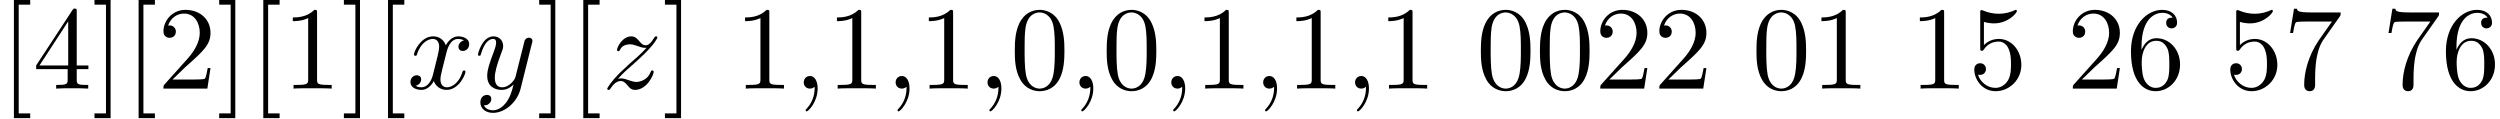
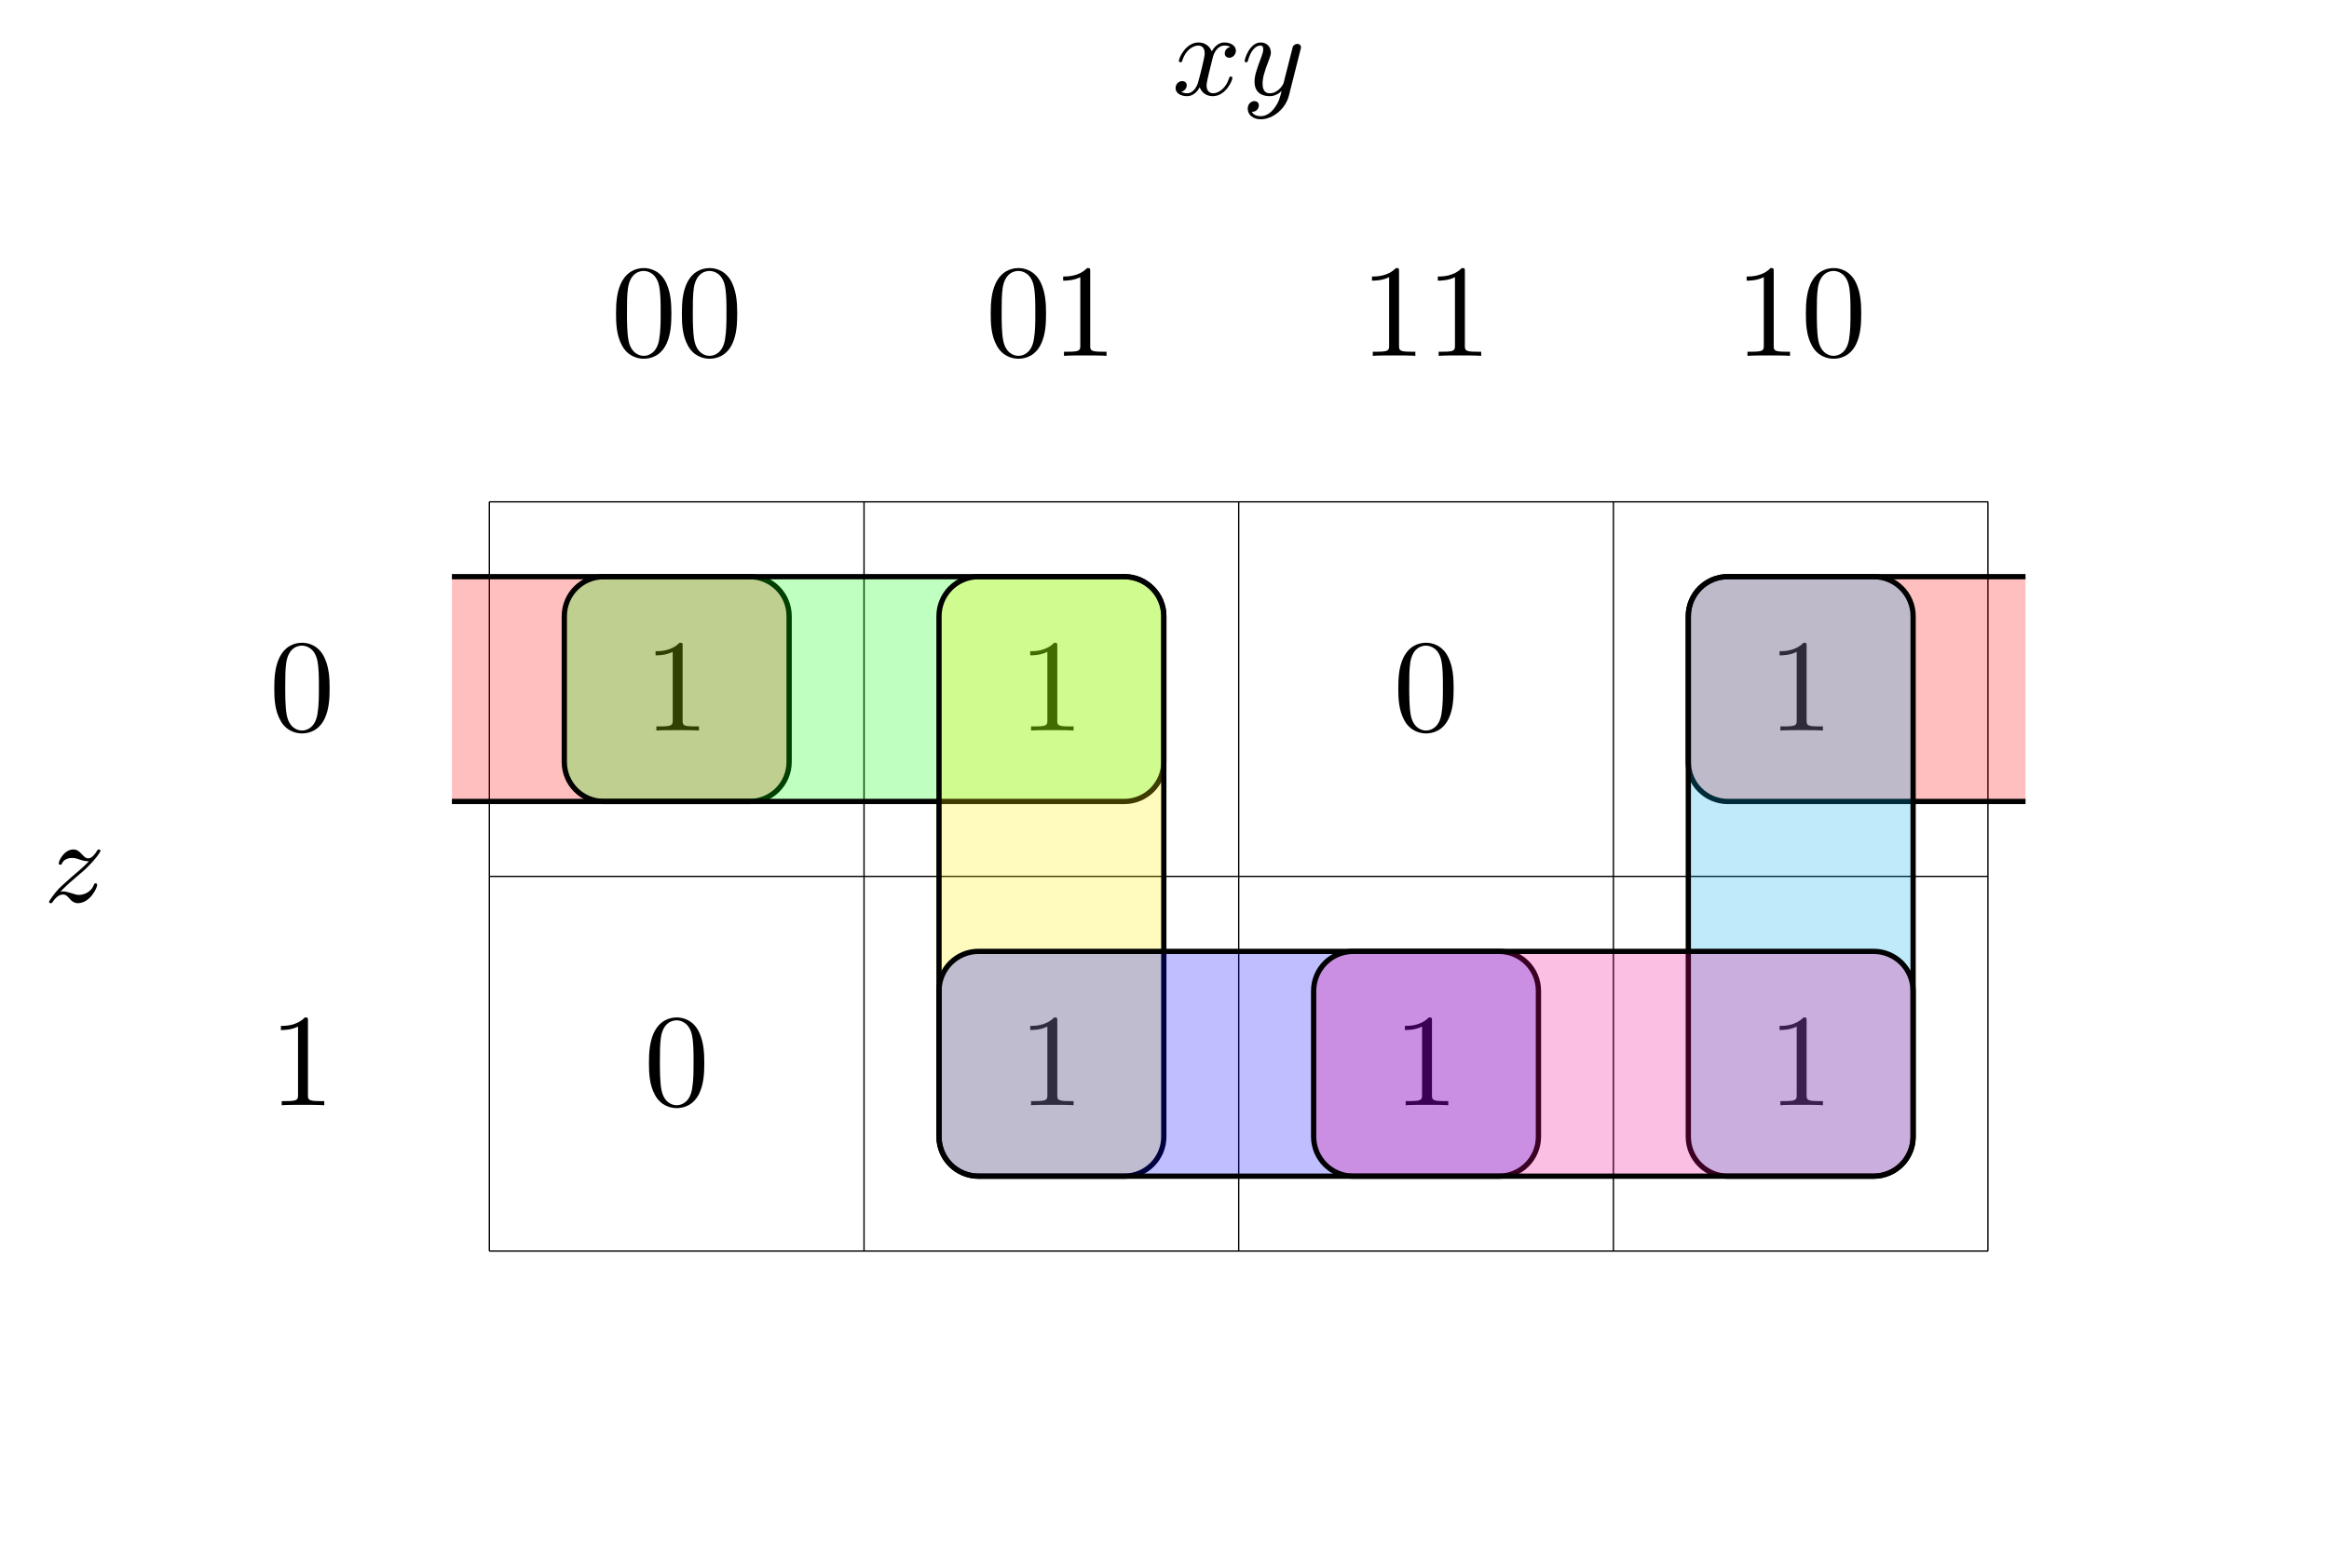
- <svg xmlns="http://www.w3.org/2000/svg" xmlns:xlink="http://www.w3.org/1999/xlink" width="210.832pt" height="9.963pt" viewBox="0 0 210.832 9.963" version="1.1" id="svg191">
-   <defs id="defs63">
-     <g id="g43">
+ <svg xmlns="http://www.w3.org/2000/svg" xmlns:xlink="http://www.w3.org/1999/xlink" width="176.207pt" height="118.6pt" viewBox="0 0 176.207 118.6" version="1.1" id="svg117">
+   <defs id="defs21">
+     <g id="g19">
      <g id="glyph-0-0" />
      <g id="glyph-0-1">
-         <path d="M 2.547 2.5 L 2.547 2.094 L 1.578 2.094 L 1.578 -7.078 L 2.547 -7.078 L 2.547 -7.484 L 1.172 -7.484 L 1.172 2.5 Z M 2.547 2.5 " id="path3" />
+         <path d="M 4.562 -1.281 C 4.562 -1.328 4.531 -1.391 4.453 -1.391 C 4.344 -1.391 4.344 -1.359 4.297 -1.219 C 4.094 -0.578 3.578 -0.125 3.109 -0.125 C 2.859 -0.125 2.609 -0.281 2.609 -0.719 C 2.609 -0.922 2.734 -1.406 2.812 -1.75 L 3.109 -2.938 C 3.219 -3.266 3.484 -3.734 3.953 -3.734 C 4.109 -3.734 4.281 -3.719 4.406 -3.625 C 4.078 -3.562 3.984 -3.281 3.984 -3.141 C 3.984 -2.969 4.109 -2.812 4.328 -2.812 C 4.578 -2.812 4.828 -3.031 4.828 -3.344 C 4.828 -3.766 4.375 -3.969 3.953 -3.969 C 3.422 -3.969 3.109 -3.484 3 -3.297 C 2.828 -3.734 2.438 -3.969 2 -3.969 C 1.047 -3.969 0.516 -2.812 0.516 -2.578 C 0.516 -2.5 0.578 -2.469 0.641 -2.469 C 0.719 -2.469 0.75 -2.516 0.766 -2.578 C 1.047 -3.469 1.641 -3.734 1.984 -3.734 C 2.25 -3.734 2.469 -3.562 2.469 -3.141 C 2.469 -2.828 2.094 -1.391 1.969 -0.953 C 1.906 -0.688 1.625 -0.125 1.141 -0.125 C 0.953 -0.125 0.766 -0.188 0.688 -0.234 C 0.922 -0.281 1.109 -0.5 1.109 -0.719 C 1.109 -0.953 0.938 -1.047 0.766 -1.047 C 0.5 -1.047 0.266 -0.828 0.266 -0.516 C 0.266 -0.078 0.75 0.094 1.125 0.094 C 1.656 0.094 1.953 -0.328 2.094 -0.578 C 2.312 0.016 2.844 0.094 3.078 0.094 C 4.047 0.094 4.562 -1.062 4.562 -1.281 Z M 4.562 -1.281 " id="path3" />
      </g>
      <g id="glyph-0-2">
-         <path d="M 4.688 -1.641 L 4.688 -1.953 L 3.703 -1.953 L 3.703 -6.484 C 3.703 -6.688 3.703 -6.75 3.531 -6.75 C 3.453 -6.75 3.422 -6.75 3.344 -6.625 L 0.281 -1.953 L 0.281 -1.641 L 2.938 -1.641 L 2.938 -0.781 C 2.938 -0.422 2.906 -0.312 2.172 -0.312 L 1.969 -0.312 L 1.969 0 C 2.375 -0.031 2.891 -0.031 3.312 -0.031 C 3.734 -0.031 4.25 -0.031 4.672 0 L 4.672 -0.312 L 4.453 -0.312 C 3.719 -0.312 3.703 -0.422 3.703 -0.781 L 3.703 -1.641 Z M 2.984 -1.953 L 0.562 -1.953 L 2.984 -5.672 Z M 2.984 -1.953 " id="path6" />
+         <path d="M 4.5 -3.453 C 4.516 -3.5 4.531 -3.547 4.531 -3.609 C 4.531 -3.719 4.453 -3.859 4.25 -3.859 C 4.141 -3.859 3.969 -3.797 3.906 -3.625 L 3.75 -3.016 L 3.297 -1.234 C 3.234 -0.969 3.234 -0.953 3.203 -0.875 C 3.203 -0.828 2.828 -0.125 2.172 -0.125 C 1.625 -0.125 1.625 -0.688 1.625 -0.859 C 1.625 -1.266 1.734 -1.703 2.125 -2.703 C 2.203 -2.922 2.25 -3.047 2.25 -3.203 C 2.25 -3.656 1.922 -3.969 1.484 -3.969 C 0.625 -3.969 0.266 -2.688 0.266 -2.578 C 0.266 -2.5 0.328 -2.469 0.391 -2.469 C 0.484 -2.469 0.5 -2.531 0.531 -2.641 C 0.719 -3.312 1.078 -3.734 1.453 -3.734 C 1.672 -3.734 1.672 -3.562 1.672 -3.438 C 1.672 -3.297 1.625 -3.125 1.547 -2.922 C 1.125 -1.797 1.016 -1.422 1.016 -1 C 1.016 0 1.828 0.094 2.156 0.094 C 2.594 0.094 2.906 -0.141 3.062 -0.297 C 2.953 0.156 2.859 0.562 2.5 1.016 C 2.234 1.375 1.875 1.609 1.484 1.609 C 1.234 1.609 0.938 1.531 0.812 1.281 C 1.281 1.281 1.344 0.875 1.344 0.797 C 1.344 0.594 1.203 0.469 1 0.469 C 0.797 0.469 0.5 0.641 0.5 1.047 C 0.5 1.516 0.922 1.844 1.484 1.844 C 2.391 1.844 3.375 1.062 3.625 0.016 Z M 4.5 -3.453 " id="path6" />
      </g>
      <g id="glyph-0-3">
-         <path d="M 1.578 2.5 L 1.578 -7.484 L 0.219 -7.484 L 0.219 -7.078 L 1.188 -7.078 L 1.188 2.094 L 0.219 2.094 L 0.219 2.5 Z M 1.578 2.5 " id="path9" />
-       </g>
-       <g id="glyph-0-4">
-         <path d="M 4.469 -1.734 L 4.234 -1.734 C 4.172 -1.438 4.109 -1 4 -0.844 C 3.938 -0.766 3.281 -0.766 3.062 -0.766 L 1.266 -0.766 L 2.328 -1.797 C 3.875 -3.172 4.469 -3.703 4.469 -4.703 C 4.469 -5.844 3.578 -6.641 2.359 -6.641 C 1.234 -6.641 0.5 -5.719 0.5 -4.828 C 0.5 -4.281 1 -4.281 1.031 -4.281 C 1.203 -4.281 1.547 -4.391 1.547 -4.812 C 1.547 -5.062 1.359 -5.328 1.016 -5.328 C 0.938 -5.328 0.922 -5.328 0.891 -5.312 C 1.109 -5.969 1.656 -6.328 2.234 -6.328 C 3.141 -6.328 3.562 -5.516 3.562 -4.703 C 3.562 -3.906 3.078 -3.125 2.516 -2.5 L 0.609 -0.375 C 0.5 -0.266 0.5 -0.234 0.5 0 L 4.203 0 Z M 4.469 -1.734 " id="path12" />
-       </g>
-       <g id="glyph-0-5">
-         <path d="M 4.172 0 L 4.172 -0.312 L 3.859 -0.312 C 2.953 -0.312 2.938 -0.422 2.938 -0.781 L 2.938 -6.375 C 2.938 -6.625 2.938 -6.641 2.703 -6.641 C 2.078 -6 1.203 -6 0.891 -6 L 0.891 -5.688 C 1.094 -5.688 1.672 -5.688 2.188 -5.953 L 2.188 -0.781 C 2.188 -0.422 2.156 -0.312 1.266 -0.312 L 0.953 -0.312 L 0.953 0 C 1.297 -0.031 2.156 -0.031 2.562 -0.031 C 2.953 -0.031 3.828 -0.031 4.172 0 Z M 4.172 0 " id="path15" />
-       </g>
-       <g id="glyph-0-6">
-         <path d="M 2.031 -0.016 C 2.031 -0.641 1.781 -1.062 1.391 -1.062 C 1.031 -1.062 0.859 -0.781 0.859 -0.531 C 0.859 -0.266 1.031 0 1.391 0 C 1.531 0 1.672 -0.062 1.781 -0.156 C 1.797 0.625 1.531 1.234 1.094 1.703 C 1.031 1.766 1.016 1.781 1.016 1.812 C 1.016 1.891 1.062 1.922 1.109 1.922 C 1.234 1.922 2.031 1.141 2.031 -0.016 Z M 2.031 -0.016 " id="path18" />
-       </g>
-       <g id="glyph-0-7">
-         <path d="M 4.578 -3.188 C 4.578 -3.984 4.531 -4.781 4.188 -5.516 C 3.734 -6.484 2.906 -6.641 2.5 -6.641 C 1.891 -6.641 1.172 -6.375 0.75 -5.453 C 0.438 -4.766 0.391 -3.984 0.391 -3.188 C 0.391 -2.438 0.422 -1.547 0.844 -0.781 C 1.266 0.016 2 0.219 2.484 0.219 C 3.016 0.219 3.781 0.016 4.219 -0.938 C 4.531 -1.625 4.578 -2.406 4.578 -3.188 Z M 3.766 -3.312 C 3.766 -2.562 3.766 -1.891 3.656 -1.25 C 3.5 -0.297 2.938 0 2.484 0 C 2.094 0 1.5 -0.25 1.328 -1.203 C 1.219 -1.797 1.219 -2.719 1.219 -3.312 C 1.219 -3.953 1.219 -4.609 1.297 -5.141 C 1.484 -6.328 2.234 -6.422 2.484 -6.422 C 2.812 -6.422 3.469 -6.234 3.656 -5.25 C 3.766 -4.688 3.766 -3.938 3.766 -3.312 Z M 3.766 -3.312 " id="path21" />
-       </g>
-       <g id="glyph-0-8">
-         <path d="M 4.469 -2 C 4.469 -3.188 3.656 -4.188 2.578 -4.188 C 2.109 -4.188 1.672 -4.031 1.312 -3.672 L 1.312 -5.625 C 1.516 -5.562 1.844 -5.5 2.156 -5.5 C 3.391 -5.5 4.094 -6.406 4.094 -6.531 C 4.094 -6.594 4.062 -6.641 3.984 -6.641 C 3.984 -6.641 3.953 -6.641 3.906 -6.609 C 3.703 -6.516 3.219 -6.312 2.547 -6.312 C 2.156 -6.312 1.688 -6.391 1.219 -6.594 C 1.141 -6.625 1.109 -6.625 1.109 -6.625 C 1 -6.625 1 -6.547 1 -6.391 L 1 -3.438 C 1 -3.266 1 -3.188 1.141 -3.188 C 1.219 -3.188 1.234 -3.203 1.281 -3.266 C 1.391 -3.422 1.75 -3.969 2.562 -3.969 C 3.078 -3.969 3.328 -3.516 3.406 -3.328 C 3.562 -2.953 3.594 -2.578 3.594 -2.078 C 3.594 -1.719 3.594 -1.125 3.344 -0.703 C 3.109 -0.312 2.734 -0.062 2.281 -0.062 C 1.562 -0.062 0.984 -0.594 0.812 -1.172 C 0.844 -1.172 0.875 -1.156 0.984 -1.156 C 1.312 -1.156 1.484 -1.406 1.484 -1.641 C 1.484 -1.891 1.312 -2.141 0.984 -2.141 C 0.844 -2.141 0.5 -2.062 0.5 -1.609 C 0.5 -0.75 1.188 0.219 2.297 0.219 C 3.453 0.219 4.469 -0.734 4.469 -2 Z M 4.469 -2 " id="path24" />
-       </g>
-       <g id="glyph-0-9">
-         <path d="M 4.562 -2.031 C 4.562 -3.297 3.672 -4.25 2.562 -4.25 C 1.891 -4.25 1.516 -3.75 1.312 -3.266 L 1.312 -3.516 C 1.312 -6.031 2.547 -6.391 3.062 -6.391 C 3.297 -6.391 3.719 -6.328 3.938 -5.984 C 3.781 -5.984 3.391 -5.984 3.391 -5.547 C 3.391 -5.234 3.625 -5.078 3.844 -5.078 C 4 -5.078 4.312 -5.172 4.312 -5.562 C 4.312 -6.156 3.875 -6.641 3.047 -6.641 C 1.766 -6.641 0.422 -5.359 0.422 -3.156 C 0.422 -0.484 1.578 0.219 2.5 0.219 C 3.609 0.219 4.562 -0.719 4.562 -2.031 Z M 3.656 -2.047 C 3.656 -1.562 3.656 -1.062 3.484 -0.703 C 3.188 -0.109 2.734 -0.062 2.5 -0.062 C 1.875 -0.062 1.578 -0.656 1.516 -0.812 C 1.328 -1.281 1.328 -2.078 1.328 -2.25 C 1.328 -3.031 1.656 -4.031 2.547 -4.031 C 2.719 -4.031 3.172 -4.031 3.484 -3.406 C 3.656 -3.047 3.656 -2.531 3.656 -2.047 Z M 3.656 -2.047 " id="path27" />
-       </g>
-       <g id="glyph-0-10">
-         <path d="M 4.828 -6.422 L 2.406 -6.422 C 1.203 -6.422 1.172 -6.547 1.141 -6.734 L 0.891 -6.734 L 0.562 -4.688 L 0.812 -4.688 C 0.844 -4.844 0.922 -5.469 1.062 -5.594 C 1.125 -5.656 1.906 -5.656 2.031 -5.656 L 4.094 -5.656 L 2.984 -4.078 C 2.078 -2.734 1.75 -1.344 1.75 -0.328 C 1.75 -0.234 1.75 0.219 2.219 0.219 C 2.672 0.219 2.672 -0.234 2.672 -0.328 L 2.672 -0.844 C 2.672 -1.391 2.703 -1.938 2.781 -2.469 C 2.828 -2.703 2.953 -3.562 3.406 -4.172 L 4.75 -6.078 C 4.828 -6.188 4.828 -6.203 4.828 -6.422 Z M 4.828 -6.422 " id="path30" />
+         <path d="M 4.031 -1.297 C 4.031 -1.375 3.969 -1.406 3.906 -1.406 C 3.812 -1.406 3.797 -1.344 3.781 -1.297 C 3.531 -0.641 2.891 -0.531 2.656 -0.531 C 2.5 -0.531 2.312 -0.578 2.047 -0.672 C 1.859 -0.719 1.656 -0.797 1.469 -0.797 C 1.375 -0.797 1.281 -0.766 1.25 -0.766 C 1.438 -0.984 1.922 -1.438 2.312 -1.766 C 2.984 -2.328 3.188 -2.516 3.297 -2.641 C 4.031 -3.359 4.281 -3.812 4.281 -3.859 C 4.281 -3.859 4.281 -3.969 4.156 -3.969 C 4.078 -3.969 4.062 -3.938 4.016 -3.859 C 3.906 -3.688 3.656 -3.297 3.359 -3.297 C 3.172 -3.297 3.062 -3.406 2.859 -3.625 C 2.641 -3.859 2.469 -3.969 2.234 -3.969 C 1.547 -3.969 1.125 -3.141 1.125 -2.922 C 1.125 -2.891 1.141 -2.812 1.234 -2.812 C 1.328 -2.812 1.359 -2.875 1.359 -2.891 C 1.531 -3.328 2.062 -3.328 2.141 -3.328 C 2.344 -3.328 2.562 -3.266 2.75 -3.188 C 3.109 -3.078 3.266 -3.078 3.406 -3.078 C 3.125 -2.766 2.625 -2.328 2.047 -1.844 C 1.609 -1.469 1.328 -1.188 1.125 -1 C 0.797 -0.641 0.391 -0.094 0.391 0 C 0.391 0.062 0.438 0.094 0.516 0.094 C 0.594 0.094 0.609 0.062 0.656 0.016 C 1 -0.531 1.344 -0.562 1.438 -0.562 C 1.656 -0.562 1.781 -0.438 1.984 -0.203 C 2.188 0.031 2.391 0.094 2.562 0.094 C 3.484 0.094 4.031 -1.047 4.031 -1.297 Z M 4.031 -1.297 " id="path9" />
      </g>
      <g id="glyph-1-0" />
      <g id="glyph-1-1">
-         <path d="M 4.938 -1.422 C 4.938 -1.531 4.859 -1.531 4.828 -1.531 C 4.734 -1.531 4.719 -1.484 4.688 -1.422 C 4.359 -0.344 3.688 -0.109 3.375 -0.109 C 2.984 -0.109 2.828 -0.422 2.828 -0.766 C 2.828 -0.984 2.875 -1.203 2.984 -1.641 L 3.328 -3.016 C 3.391 -3.266 3.625 -4.188 4.312 -4.188 C 4.359 -4.188 4.609 -4.188 4.812 -4.062 C 4.531 -4 4.344 -3.766 4.344 -3.516 C 4.344 -3.359 4.453 -3.172 4.719 -3.172 C 4.938 -3.172 5.25 -3.344 5.25 -3.75 C 5.25 -4.266 4.672 -4.406 4.328 -4.406 C 3.75 -4.406 3.406 -3.875 3.281 -3.656 C 3.031 -4.312 2.5 -4.406 2.203 -4.406 C 1.172 -4.406 0.594 -3.125 0.594 -2.875 C 0.594 -2.766 0.719 -2.766 0.719 -2.766 C 0.797 -2.766 0.828 -2.797 0.844 -2.875 C 1.188 -3.938 1.844 -4.188 2.188 -4.188 C 2.375 -4.188 2.719 -4.094 2.719 -3.516 C 2.719 -3.203 2.547 -2.547 2.188 -1.141 C 2.031 -0.531 1.672 -0.109 1.234 -0.109 C 1.172 -0.109 0.953 -0.109 0.734 -0.234 C 0.984 -0.297 1.203 -0.5 1.203 -0.781 C 1.203 -1.047 0.984 -1.125 0.844 -1.125 C 0.531 -1.125 0.297 -0.875 0.297 -0.547 C 0.297 -0.094 0.781 0.109 1.219 0.109 C 1.891 0.109 2.25 -0.594 2.266 -0.641 C 2.391 -0.281 2.75 0.109 3.344 0.109 C 4.375 0.109 4.938 -1.172 4.938 -1.422 Z M 4.938 -1.422 " id="path34" />
+         <path d="M 4.578 -3.188 C 4.578 -3.984 4.531 -4.781 4.188 -5.516 C 3.734 -6.484 2.906 -6.641 2.5 -6.641 C 1.891 -6.641 1.172 -6.375 0.75 -5.453 C 0.438 -4.766 0.391 -3.984 0.391 -3.188 C 0.391 -2.438 0.422 -1.547 0.844 -0.781 C 1.266 0.016 2 0.219 2.484 0.219 C 3.016 0.219 3.781 0.016 4.219 -0.938 C 4.531 -1.625 4.578 -2.406 4.578 -3.188 Z M 3.766 -3.312 C 3.766 -2.562 3.766 -1.891 3.656 -1.25 C 3.5 -0.297 2.938 0 2.484 0 C 2.094 0 1.5 -0.25 1.328 -1.203 C 1.219 -1.797 1.219 -2.719 1.219 -3.312 C 1.219 -3.953 1.219 -4.609 1.297 -5.141 C 1.484 -6.328 2.234 -6.422 2.484 -6.422 C 2.812 -6.422 3.469 -6.234 3.656 -5.25 C 3.766 -4.688 3.766 -3.938 3.766 -3.312 Z M 3.766 -3.312 " id="path13" />
      </g>
      <g id="glyph-1-2">
-         <path d="M 4.844 -3.797 C 4.891 -3.938 4.891 -3.953 4.891 -4.031 C 4.891 -4.203 4.75 -4.297 4.594 -4.297 C 4.5 -4.297 4.344 -4.234 4.25 -4.094 C 4.234 -4.031 4.141 -3.734 4.109 -3.547 L 3.906 -2.75 L 3.453 -0.953 C 3.422 -0.812 2.984 -0.109 2.328 -0.109 C 1.828 -0.109 1.719 -0.547 1.719 -0.922 C 1.719 -1.375 1.891 -2 2.219 -2.875 C 2.375 -3.281 2.422 -3.391 2.422 -3.594 C 2.422 -4.031 2.109 -4.406 1.609 -4.406 C 0.656 -4.406 0.297 -2.953 0.297 -2.875 C 0.297 -2.766 0.406 -2.766 0.406 -2.766 C 0.516 -2.766 0.516 -2.797 0.562 -2.953 C 0.844 -3.891 1.234 -4.188 1.578 -4.188 C 1.656 -4.188 1.828 -4.188 1.828 -3.875 C 1.828 -3.625 1.719 -3.359 1.656 -3.172 C 1.25 -2.109 1.078 -1.547 1.078 -1.078 C 1.078 -0.188 1.703 0.109 2.297 0.109 C 2.688 0.109 3.016 -0.062 3.297 -0.344 C 3.172 0.172 3.047 0.672 2.656 1.203 C 2.391 1.531 2.016 1.828 1.562 1.828 C 1.422 1.828 0.969 1.797 0.797 1.406 C 0.953 1.406 1.094 1.406 1.219 1.281 C 1.328 1.203 1.422 1.062 1.422 0.875 C 1.422 0.562 1.156 0.531 1.062 0.531 C 0.828 0.531 0.5 0.688 0.5 1.172 C 0.5 1.672 0.938 2.047 1.562 2.047 C 2.578 2.047 3.609 1.141 3.891 0.016 Z M 4.844 -3.797 " id="path37" />
-       </g>
-       <g id="glyph-1-3">
-         <path d="M 4.344 -1.422 C 4.344 -1.469 4.297 -1.531 4.219 -1.531 C 4.125 -1.531 4.109 -1.469 4.078 -1.391 C 3.844 -0.75 3.203 -0.562 2.875 -0.562 C 2.688 -0.562 2.5 -0.625 2.297 -0.688 C 1.953 -0.812 1.797 -0.859 1.594 -0.859 C 1.594 -0.859 1.422 -0.859 1.328 -0.828 C 1.859 -1.406 2.156 -1.656 2.516 -1.969 C 2.516 -1.969 3.125 -2.5 3.484 -2.859 C 4.438 -3.781 4.656 -4.266 4.656 -4.312 C 4.656 -4.406 4.547 -4.406 4.547 -4.406 C 4.469 -4.406 4.453 -4.391 4.391 -4.297 C 4.094 -3.812 3.891 -3.656 3.656 -3.656 C 3.406 -3.656 3.297 -3.812 3.141 -3.984 C 2.953 -4.203 2.781 -4.406 2.453 -4.406 C 1.703 -4.406 1.25 -3.484 1.25 -3.266 C 1.25 -3.219 1.281 -3.156 1.359 -3.156 C 1.453 -3.156 1.469 -3.203 1.5 -3.266 C 1.688 -3.734 2.266 -3.734 2.344 -3.734 C 2.547 -3.734 2.734 -3.672 2.969 -3.594 C 3.375 -3.438 3.484 -3.438 3.734 -3.438 C 3.375 -3.016 2.547 -2.297 2.359 -2.141 L 1.453 -1.297 C 0.781 -0.625 0.422 -0.062 0.422 0.016 C 0.422 0.109 0.547 0.109 0.547 0.109 C 0.625 0.109 0.641 0.094 0.703 -0.016 C 0.938 -0.375 1.234 -0.641 1.562 -0.641 C 1.781 -0.641 1.891 -0.547 2.141 -0.266 C 2.297 -0.047 2.484 0.109 2.766 0.109 C 3.766 0.109 4.344 -1.156 4.344 -1.422 Z M 4.344 -1.422 " id="path40" />
+         <path d="M 4.172 0 L 4.172 -0.312 L 3.859 -0.312 C 2.953 -0.312 2.938 -0.422 2.938 -0.781 L 2.938 -6.375 C 2.938 -6.625 2.938 -6.641 2.703 -6.641 C 2.078 -6 1.203 -6 0.891 -6 L 0.891 -5.688 C 1.094 -5.688 1.672 -5.688 2.188 -5.953 L 2.188 -0.781 C 2.188 -0.422 2.156 -0.312 1.266 -0.312 L 0.953 -0.312 L 0.953 0 C 1.297 -0.031 2.156 -0.031 2.562 -0.031 C 2.953 -0.031 3.828 -0.031 4.172 0 Z M 4.172 0 " id="path16" />
      </g>
    </g>
-     <clipPath id="clip-0">
-       <path clip-rule="nonzero" d="M 1 0 L 35 0 L 35 9.965 L 1 9.965 Z M 1 0 " id="path45" />
-     </clipPath>
-     <clipPath id="clip-1">
-       <path clip-rule="nonzero" d="M 34 3 L 45 3 L 45 9.965 L 34 9.965 Z M 34 3 " id="path48" />
-     </clipPath>
-     <clipPath id="clip-2">
-       <path clip-rule="nonzero" d="M 45 0 L 51 0 L 51 9.965 L 45 9.965 Z M 45 0 " id="path51" />
-     </clipPath>
-     <clipPath id="clip-3">
-       <path clip-rule="nonzero" d="M 56 0 L 58 0 L 58 9.965 L 56 9.965 Z M 56 0 " id="path54" />
-     </clipPath>
-     <clipPath id="clip-4">
-       <path clip-rule="nonzero" d="M 62 0 L 121 0 L 121 9.965 L 62 9.965 Z M 62 0 " id="path57" />
-     </clipPath>
-     <clipPath id="clip-5">
-       <path clip-rule="nonzero" d="M 201 0 L 210.832 0 L 210.832 8 L 201 8 Z M 201 0 " id="path60" />
-     </clipPath>
  </defs>
-   <g clip-path="url(#clip-0)" id="g87">
-     <g fill="#000000" fill-opacity="1" id="g85">
-       <use xlink:href="#glyph-0-1" x="0" y="7.472" id="use65" />
-       <use xlink:href="#glyph-0-2" x="2.768" y="7.472" id="use67" />
-       <use xlink:href="#glyph-0-3" x="7.749" y="7.472" id="use69" />
-       <use xlink:href="#glyph-0-1" x="10.517" y="7.472" id="use71" />
-       <use xlink:href="#glyph-0-4" x="13.284" y="7.472" id="use73" />
-       <use xlink:href="#glyph-0-3" x="18.265" y="7.472" id="use75" />
-       <use xlink:href="#glyph-0-1" x="21.033" y="7.472" id="use77" />
-       <use xlink:href="#glyph-0-5" x="23.801" y="7.472" id="use79" />
-       <use xlink:href="#glyph-0-3" x="28.782" y="7.472" id="use81" />
-       <use xlink:href="#glyph-0-1" x="31.55" y="7.472" id="use83" />
-     </g>
+   <path fill="none" stroke-width="0.1" stroke-linecap="butt" stroke-linejoin="miter" stroke="rgb(0%, 0%, 0%)" stroke-opacity="1" stroke-miterlimit="10" d="M -0.002 0.001 L 113.389 0.001 M -0.002 28.348 L 113.389 28.348 M -0.002 56.684 L 113.389 56.684 M -0.002 0.001 L -0.002 56.692 M 28.346 0.001 L 28.346 56.692 M 56.694 0.001 L 56.694 56.692 M 85.041 0.001 L 85.041 56.692 M 113.377 0.001 L 113.377 56.692 " transform="matrix(1, 0, 0, -1, 37.025, 94.649)" id="path23" />
+   <g fill="#000000" fill-opacity="1" id="g29">
+     <use xlink:href="#glyph-0-1" x="88.676" y="7.181" id="use25" />
+     <use xlink:href="#glyph-0-2" x="93.9" y="7.181" id="use27" />
  </g>
-   <g clip-path="url(#clip-1)" id="g95">
-     <g fill="#000000" fill-opacity="1" id="g93">
-       <use xlink:href="#glyph-1-1" x="34.316" y="7.472" id="use89" />
-       <use xlink:href="#glyph-1-2" x="40.01" y="7.472" id="use91" />
-     </g>
+   <g fill="#000000" fill-opacity="1" id="g33">
+     <use xlink:href="#glyph-0-3" x="3.321" y="68.233" id="use31" />
  </g>
-   <g clip-path="url(#clip-2)" id="g103">
-     <g fill="#000000" fill-opacity="1" id="g101">
-       <use xlink:href="#glyph-0-3" x="45.251" y="7.472" id="use97" />
-       <use xlink:href="#glyph-0-1" x="48.019" y="7.472" id="use99" />
-     </g>
+   <g fill="#000000" fill-opacity="1" id="g39">
+     <use xlink:href="#glyph-1-1" x="46.217" y="26.92" id="use35" />
+     <use xlink:href="#glyph-1-1" x="51.198" y="26.92" id="use37" />
  </g>
-   <g fill="#000000" fill-opacity="1" id="g107">
-     <use xlink:href="#glyph-1-3" x="50.786" y="7.472" id="use105" />
+   <g fill="#000000" fill-opacity="1" id="g45">
+     <use xlink:href="#glyph-1-1" x="74.564" y="26.92" id="use41" />
+     <use xlink:href="#glyph-1-2" x="79.545" y="26.92" id="use43" />
  </g>
-   <g clip-path="url(#clip-3)" id="g113">
-     <g fill="#000000" fill-opacity="1" id="g111">
-       <use xlink:href="#glyph-0-3" x="55.857" y="7.472" id="use109" />
-     </g>
+   <g fill="#000000" fill-opacity="1" id="g51">
+     <use xlink:href="#glyph-1-2" x="102.91" y="26.92" id="use47" />
+     <use xlink:href="#glyph-1-2" x="107.891" y="26.92" id="use49" />
  </g>
-   <g clip-path="url(#clip-4)" id="g147">
-     <g fill="#000000" fill-opacity="1" id="g145">
-       <use xlink:href="#glyph-0-5" x="61.942" y="7.472" id="use115" />
-       <use xlink:href="#glyph-0-6" x="66.923" y="7.472" id="use117" />
-       <use xlink:href="#glyph-0-5" x="69.691" y="7.472" id="use119" />
-       <use xlink:href="#glyph-0-6" x="74.672" y="7.472" id="use121" />
-       <use xlink:href="#glyph-0-5" x="77.44" y="7.472" id="use123" />
-       <use xlink:href="#glyph-0-6" x="82.421" y="7.472" id="use125" />
-       <use xlink:href="#glyph-0-7" x="85.189" y="7.472" id="use127" />
-       <use xlink:href="#glyph-0-6" x="90.17" y="7.472" id="use129" />
-       <use xlink:href="#glyph-0-7" x="92.938" y="7.472" id="use131" />
-       <use xlink:href="#glyph-0-6" x="97.919" y="7.472" id="use133" />
-       <use xlink:href="#glyph-0-5" x="100.687" y="7.472" id="use135" />
-       <use xlink:href="#glyph-0-6" x="105.668" y="7.472" id="use137" />
-       <use xlink:href="#glyph-0-5" x="108.436" y="7.472" id="use139" />
-       <use xlink:href="#glyph-0-6" x="113.417" y="7.472" id="use141" />
-       <use xlink:href="#glyph-0-5" x="116.185" y="7.472" id="use143" />
-     </g>
+   <g fill="#000000" fill-opacity="1" id="g57">
+     <use xlink:href="#glyph-1-2" x="131.257" y="26.92" id="use53" />
+     <use xlink:href="#glyph-1-1" x="136.238" y="26.92" id="use55" />
  </g>
-   <g fill="#000000" fill-opacity="1" id="g157">
-     <use xlink:href="#glyph-0-7" x="124.493" y="7.472" id="use149" />
-     <use xlink:href="#glyph-0-7" x="129.475" y="7.472" id="use151" />
-     <use xlink:href="#glyph-0-4" x="134.456" y="7.472" id="use153" />
-     <use xlink:href="#glyph-0-4" x="139.437" y="7.472" id="use155" />
+   <g fill="#000000" fill-opacity="1" id="g61">
+     <use xlink:href="#glyph-1-1" x="20.361" y="55.266" id="use59" />
  </g>
-   <g fill="#000000" fill-opacity="1" id="g163">
-     <use xlink:href="#glyph-0-7" x="147.736" y="7.472" id="use159" />
-     <use xlink:href="#glyph-0-5" x="152.717" y="7.472" id="use161" />
+   <g fill="#000000" fill-opacity="1" id="g65">
+     <use xlink:href="#glyph-1-2" x="20.361" y="83.613" id="use63" />
  </g>
-   <g fill="#000000" fill-opacity="1" id="g169">
-     <use xlink:href="#glyph-0-5" x="161.016" y="7.472" id="use165" />
-     <use xlink:href="#glyph-0-8" x="165.998" y="7.472" id="use167" />
+   <g fill="#000000" fill-opacity="1" id="g69">
+     <use xlink:href="#glyph-1-2" x="48.708" y="55.266" id="use67" />
  </g>
-   <g fill="#000000" fill-opacity="1" id="g175">
-     <use xlink:href="#glyph-0-4" x="174.306" y="7.472" id="use171" />
-     <use xlink:href="#glyph-0-9" x="179.288" y="7.472" id="use173" />
+   <g fill="#000000" fill-opacity="1" id="g73">
+     <use xlink:href="#glyph-1-2" x="77.054" y="55.266" id="use71" />
  </g>
-   <g fill="#000000" fill-opacity="1" id="g181">
-     <use xlink:href="#glyph-0-8" x="187.586" y="7.472" id="use177" />
-     <use xlink:href="#glyph-0-10" x="192.568" y="7.472" id="use179" />
+   <g fill="#000000" fill-opacity="1" id="g77">
+     <use xlink:href="#glyph-1-2" x="133.747" y="55.266" id="use75" />
  </g>
-   <g clip-path="url(#clip-5)" id="g189">
-     <g fill="#000000" fill-opacity="1" id="g187">
-       <use xlink:href="#glyph-0-10" x="200.867" y="7.472" id="use183" />
-       <use xlink:href="#glyph-0-9" x="205.848" y="7.472" id="use185" />
-     </g>
+   <g fill="#000000" fill-opacity="1" id="g81">
+     <use xlink:href="#glyph-1-1" x="105.401" y="55.266" id="use79" />
  </g>
+   <g fill="#000000" fill-opacity="1" id="g85">
+     <use xlink:href="#glyph-1-1" x="48.708" y="83.612" id="use83" />
+   </g>
+   <g fill="#000000" fill-opacity="1" id="g89">
+     <use xlink:href="#glyph-1-2" x="77.054" y="83.612" id="use87" />
+   </g>
+   <g fill="#000000" fill-opacity="1" id="g93">
+     <use xlink:href="#glyph-1-2" x="133.747" y="83.612" id="use91" />
+   </g>
+   <g fill="#000000" fill-opacity="1" id="g97">
+     <use xlink:href="#glyph-1-2" x="105.401" y="83.612" id="use95" />
+   </g>
+   <path fill-rule="nonzero" fill="rgb(100%, 0%, 0%)" fill-opacity="0.25" d="M 34.191 60.633 L 34.191 43.625 L 56.715 43.625 C 58.363 43.625 59.703 44.961 59.703 46.613 L 59.703 57.645 C 59.703 59.293 58.363 60.633 56.715 60.633 Z M 34.191 60.633 " id="path99" />
+   <path fill="none" stroke-width="0.399" stroke-linecap="butt" stroke-linejoin="miter" stroke="rgb(0%, 0%, 0%)" stroke-opacity="1" stroke-miterlimit="10" d="M -2.834 51.024 L 19.69 51.024 C 21.338 51.024 22.678 49.688 22.678 48.036 L 22.678 37.004 C 22.678 35.356 21.338 34.016 19.69 34.016 L -2.834 34.016 " transform="matrix(1, 0, 0, -1, 37.025, 94.649)" id="path101" />
+   <path fill-rule="nonzero" fill="rgb(100%, 0%, 0%)" fill-opacity="0.25" d="M 153.246 60.633 L 153.246 43.625 L 130.723 43.625 C 129.074 43.625 127.734 44.961 127.734 46.613 L 127.734 57.645 C 127.734 59.293 129.074 60.633 130.723 60.633 Z M 153.246 60.633 " id="path103" />
+   <path fill="none" stroke-width="0.399" stroke-linecap="butt" stroke-linejoin="miter" stroke="rgb(0%, 0%, 0%)" stroke-opacity="1" stroke-miterlimit="10" d="M 116.221 51.024 L 93.698 51.024 C 92.049 51.024 90.709 49.688 90.709 48.036 L 90.709 37.004 C 90.709 35.356 92.049 34.016 93.698 34.016 L 116.221 34.016 " transform="matrix(1, 0, 0, -1, 37.025, 94.649)" id="path105" />
+   <path fill-rule="nonzero" fill="rgb(0%, 100%, 0%)" fill-opacity="0.25" stroke-width="0.399" stroke-linecap="butt" stroke-linejoin="miter" stroke="rgb(0%, 0%, 0%)" stroke-opacity="1" stroke-miterlimit="10" d="M 5.67 48.036 L 5.67 37.004 C 5.67 35.356 7.006 34.016 8.659 34.016 L 48.034 34.016 C 49.686 34.016 51.026 35.356 51.026 37.004 L 51.026 48.036 C 51.026 49.688 49.686 51.024 48.034 51.024 L 8.659 51.024 C 7.006 51.024 5.67 49.688 5.67 48.036 Z M 5.67 48.036 " transform="matrix(1, 0, 0, -1, 37.025, 94.649)" id="path107" />
+   <path fill-rule="nonzero" fill="rgb(100%, 94.899%, 0%)" fill-opacity="0.25" stroke-width="0.399" stroke-linecap="butt" stroke-linejoin="miter" stroke="rgb(0%, 0%, 0%)" stroke-opacity="1" stroke-miterlimit="10" d="M 34.018 48.036 L 34.018 8.657 C 34.018 7.008 35.354 5.669 37.006 5.669 L 48.034 5.669 C 49.686 5.669 51.026 7.008 51.026 8.657 L 51.026 48.036 C 51.026 49.688 49.686 51.024 48.034 51.024 L 37.006 51.024 C 35.354 51.024 34.018 49.688 34.018 48.036 Z M 34.018 48.036 " transform="matrix(1, 0, 0, -1, 37.025, 94.649)" id="path109" />
+   <path fill-rule="nonzero" fill="rgb(0%, 67.839%, 93.729%)" fill-opacity="0.25" stroke-width="0.399" stroke-linecap="butt" stroke-linejoin="miter" stroke="rgb(0%, 0%, 0%)" stroke-opacity="1" stroke-miterlimit="10" d="M 90.709 48.036 L 90.709 8.657 C 90.709 7.008 92.049 5.669 93.698 5.669 L 104.729 5.669 C 106.381 5.669 107.717 7.008 107.717 8.657 L 107.717 48.036 C 107.717 49.688 106.381 51.024 104.729 51.024 L 93.698 51.024 C 92.049 51.024 90.709 49.688 90.709 48.036 Z M 90.709 48.036 " transform="matrix(1, 0, 0, -1, 37.025, 94.649)" id="path111" />
+   <path fill-rule="nonzero" fill="rgb(0%, 0%, 100%)" fill-opacity="0.25" stroke-width="0.399" stroke-linecap="butt" stroke-linejoin="miter" stroke="rgb(0%, 0%, 0%)" stroke-opacity="1" stroke-miterlimit="10" d="M 34.018 19.688 L 34.018 8.657 C 34.018 7.008 35.354 5.669 37.006 5.669 L 76.381 5.669 C 78.034 5.669 79.37 7.008 79.37 8.657 L 79.37 19.688 C 79.37 21.34 78.034 22.676 76.381 22.676 L 37.006 22.676 C 35.354 22.676 34.018 21.34 34.018 19.688 Z M 34.018 19.688 " transform="matrix(1, 0, 0, -1, 37.025, 94.649)" id="path113" />
+   <path fill-rule="nonzero" fill="rgb(92.549%, 0%, 54.9%)" fill-opacity="0.25" stroke-width="0.399" stroke-linecap="butt" stroke-linejoin="miter" stroke="rgb(0%, 0%, 0%)" stroke-opacity="1" stroke-miterlimit="10" d="M 62.362 19.688 L 62.362 8.657 C 62.362 7.008 63.702 5.669 65.35 5.669 L 104.729 5.669 C 106.381 5.669 107.717 7.008 107.717 8.657 L 107.717 19.688 C 107.717 21.34 106.381 22.676 104.729 22.676 L 65.35 22.676 C 63.702 22.676 62.362 21.34 62.362 19.688 Z M 62.362 19.688 " transform="matrix(1, 0, 0, -1, 37.025, 94.649)" id="path115" />
</svg>
